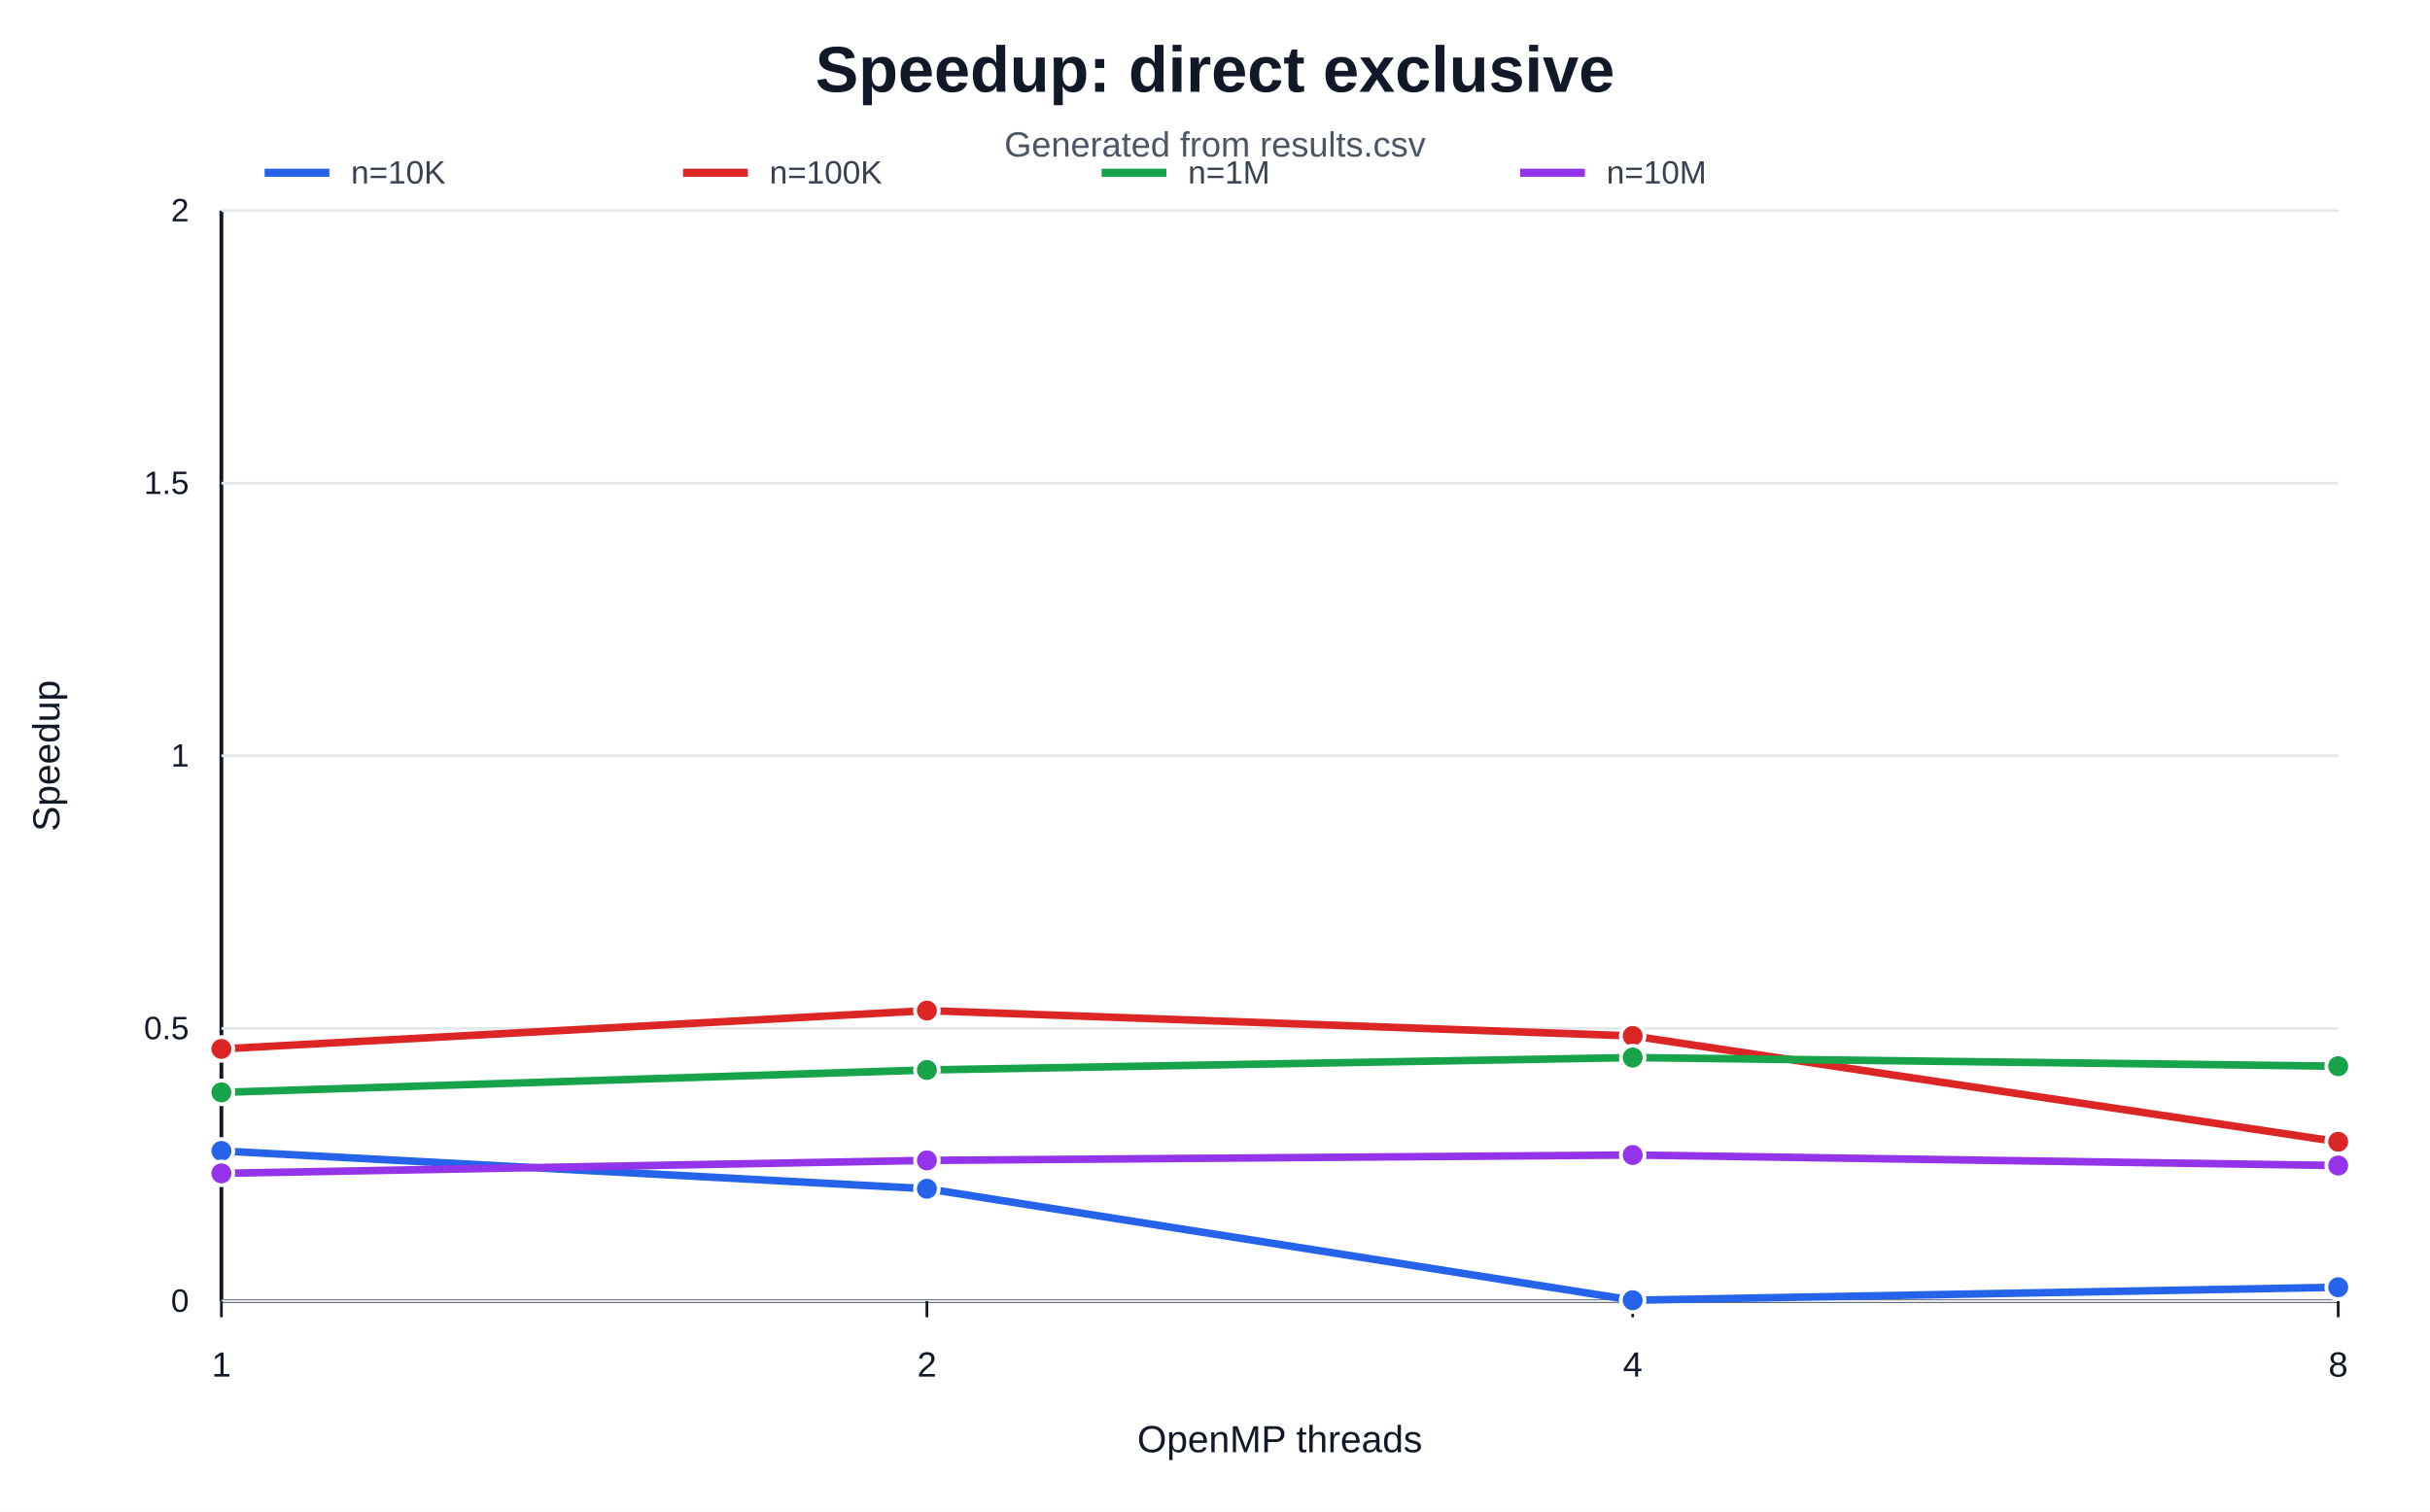
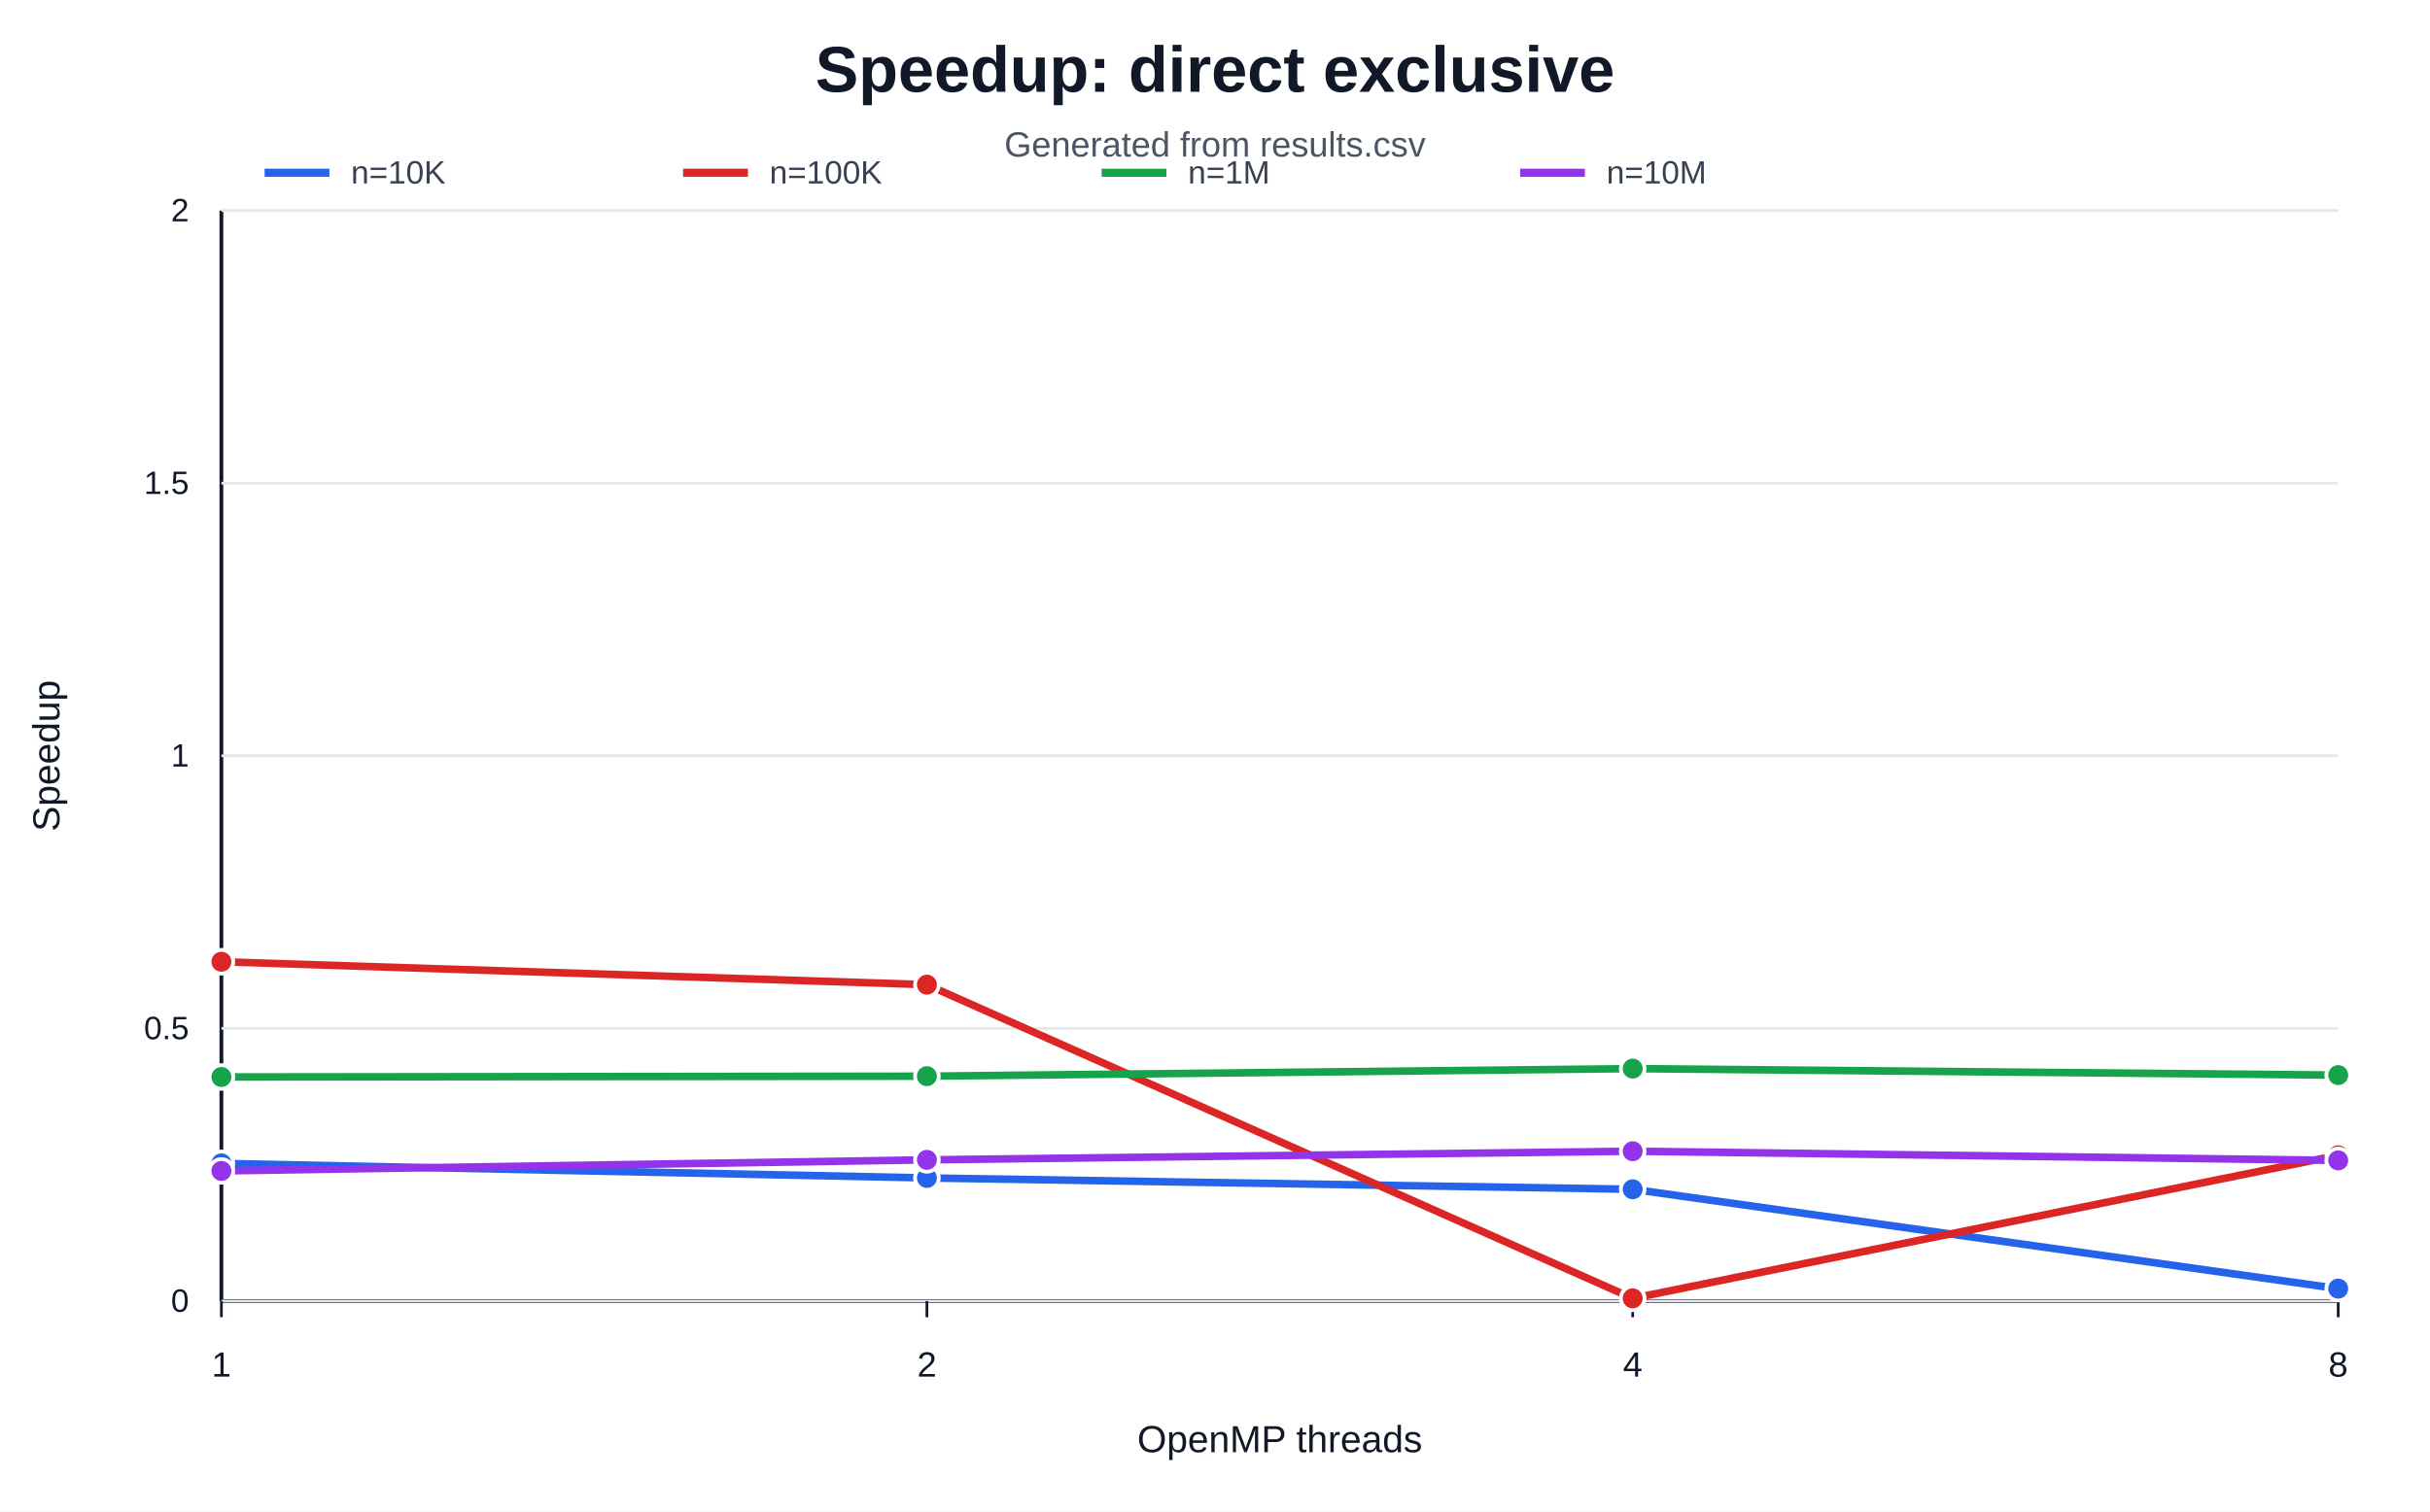
<svg xmlns="http://www.w3.org/2000/svg" width="900" height="560" viewBox="0 0 900 560">
  <rect width="100%" height="100%" fill="#ffffff" />
  <text x="450.0" y="34.0" text-anchor="middle" font-family="Arial, sans-serif" font-size="24" font-weight="700" fill="#111827">Speedup: direct exclusive</text>
  <text x="450.0" y="58.0" text-anchor="middle" font-family="Arial, sans-serif" font-size="13" font-weight="400" fill="#4b5563">Generated from results.csv</text>
  <line x1="82" y1="78" x2="82" y2="482" stroke="#111827" stroke-width="1.4" />
  <line x1="82" y1="482" x2="866" y2="482" stroke="#111827" stroke-width="1.4" />
  <line x1="82" y1="482.0" x2="866" y2="482.0" stroke="#e5e7eb" stroke-width="1" />
  <text x="70.0" y="486.0" text-anchor="end" font-family="Arial, sans-serif" font-size="12" font-weight="400" fill="#111827">0</text>
  <line x1="82" y1="381.0" x2="866" y2="381.0" stroke="#e5e7eb" stroke-width="1" />
  <text x="70.0" y="385.0" text-anchor="end" font-family="Arial, sans-serif" font-size="12" font-weight="400" fill="#111827">0.5</text>
  <line x1="82" y1="280.0" x2="866" y2="280.0" stroke="#e5e7eb" stroke-width="1" />
  <text x="70.0" y="284.0" text-anchor="end" font-family="Arial, sans-serif" font-size="12" font-weight="400" fill="#111827">1</text>
  <line x1="82" y1="179.0" x2="866" y2="179.0" stroke="#e5e7eb" stroke-width="1" />
  <text x="70.0" y="183.0" text-anchor="end" font-family="Arial, sans-serif" font-size="12" font-weight="400" fill="#111827">1.5</text>
  <line x1="82" y1="78.0" x2="866" y2="78.0" stroke="#e5e7eb" stroke-width="1" />
  <text x="70.0" y="82.0" text-anchor="end" font-family="Arial, sans-serif" font-size="12" font-weight="400" fill="#111827">2</text>
  <line x1="82.0" y1="482" x2="82.0" y2="488" stroke="#111827" stroke-width="1" />
  <text x="82.0" y="510.0" text-anchor="middle" font-family="Arial, sans-serif" font-size="13" font-weight="400" fill="#111827">1</text>
  <line x1="343.3" y1="482" x2="343.3" y2="488" stroke="#111827" stroke-width="1" />
  <text x="343.3" y="510.0" text-anchor="middle" font-family="Arial, sans-serif" font-size="13" font-weight="400" fill="#111827">2</text>
  <line x1="604.7" y1="482" x2="604.7" y2="488" stroke="#111827" stroke-width="1" />
  <text x="604.7" y="510.0" text-anchor="middle" font-family="Arial, sans-serif" font-size="13" font-weight="400" fill="#111827">4</text>
  <line x1="866.0" y1="482" x2="866.0" y2="488" stroke="#111827" stroke-width="1" />
  <text x="866.0" y="510.0" text-anchor="middle" font-family="Arial, sans-serif" font-size="13" font-weight="400" fill="#111827">8</text>
  <text x="474.0" y="538.0" text-anchor="middle" font-family="Arial, sans-serif" font-size="14" font-weight="400" fill="#111827">OpenMP threads</text>
  <text x="22" y="280.0" text-anchor="middle" font-family="Arial, sans-serif" font-size="14" fill="#111827" transform="rotate(-90 22 280.0)">Speedup</text>
-   <path d="M 82.0 426.4 L 343.3 440.4 L 604.7 481.7 L 866.0 476.9" fill="none" stroke="#2563eb" stroke-width="2.8" stroke-linejoin="round" stroke-linecap="round" />
-   <circle cx="82.0" cy="426.4" r="4.4" fill="#2563eb" stroke="#ffffff" stroke-width="1.4" />
-   <circle cx="343.3" cy="440.4" r="4.4" fill="#2563eb" stroke="#ffffff" stroke-width="1.4" />
-   <circle cx="604.7" cy="481.7" r="4.4" fill="#2563eb" stroke="#ffffff" stroke-width="1.4" />
-   <circle cx="866.0" cy="476.9" r="4.4" fill="#2563eb" stroke="#ffffff" stroke-width="1.4" />
+   <path d="M 82.0 431.0 L 343.3 436.4 L 604.7 440.6 L 866.0 477.4" fill="none" stroke="#2563eb" stroke-width="2.8" stroke-linejoin="round" stroke-linecap="round" />
+   <circle cx="82.0" cy="431.0" r="4.4" fill="#2563eb" stroke="#ffffff" stroke-width="1.4" />
+   <circle cx="343.3" cy="436.4" r="4.4" fill="#2563eb" stroke="#ffffff" stroke-width="1.4" />
+   <circle cx="604.7" cy="440.6" r="4.4" fill="#2563eb" stroke="#ffffff" stroke-width="1.4" />
+   <circle cx="866.0" cy="477.4" r="4.4" fill="#2563eb" stroke="#ffffff" stroke-width="1.4" />
  <line x1="98" y1="64" x2="122" y2="64" stroke="#2563eb" stroke-width="3" />
  <text x="130.0" y="68.0" text-anchor="start" font-family="Arial, sans-serif" font-size="12" font-weight="400" fill="#374151">n=10K</text>
-   <path d="M 82.0 388.6 L 343.3 374.4 L 604.7 383.8 L 866.0 423.0" fill="none" stroke="#dc2626" stroke-width="2.8" stroke-linejoin="round" stroke-linecap="round" />
-   <circle cx="82.0" cy="388.6" r="4.4" fill="#dc2626" stroke="#ffffff" stroke-width="1.4" />
-   <circle cx="343.3" cy="374.4" r="4.4" fill="#dc2626" stroke="#ffffff" stroke-width="1.4" />
-   <circle cx="604.7" cy="383.8" r="4.4" fill="#dc2626" stroke="#ffffff" stroke-width="1.4" />
-   <circle cx="866.0" cy="423.0" r="4.4" fill="#dc2626" stroke="#ffffff" stroke-width="1.4" />
+   <path d="M 82.0 356.3 L 343.3 364.8 L 604.7 481.0 L 866.0 428.0" fill="none" stroke="#dc2626" stroke-width="2.8" stroke-linejoin="round" stroke-linecap="round" />
+   <circle cx="82.0" cy="356.3" r="4.4" fill="#dc2626" stroke="#ffffff" stroke-width="1.4" />
+   <circle cx="343.3" cy="364.8" r="4.4" fill="#dc2626" stroke="#ffffff" stroke-width="1.4" />
+   <circle cx="604.7" cy="481.0" r="4.4" fill="#dc2626" stroke="#ffffff" stroke-width="1.4" />
+   <circle cx="866.0" cy="428.0" r="4.4" fill="#dc2626" stroke="#ffffff" stroke-width="1.4" />
  <line x1="253" y1="64" x2="277" y2="64" stroke="#dc2626" stroke-width="3" />
  <text x="285.0" y="68.0" text-anchor="start" font-family="Arial, sans-serif" font-size="12" font-weight="400" fill="#374151">n=100K</text>
-   <path d="M 82.0 404.7 L 343.3 396.4 L 604.7 391.8 L 866.0 395.0" fill="none" stroke="#16a34a" stroke-width="2.8" stroke-linejoin="round" stroke-linecap="round" />
-   <circle cx="82.0" cy="404.7" r="4.4" fill="#16a34a" stroke="#ffffff" stroke-width="1.4" />
-   <circle cx="343.3" cy="396.4" r="4.4" fill="#16a34a" stroke="#ffffff" stroke-width="1.4" />
-   <circle cx="604.7" cy="391.8" r="4.4" fill="#16a34a" stroke="#ffffff" stroke-width="1.4" />
-   <circle cx="866.0" cy="395.0" r="4.4" fill="#16a34a" stroke="#ffffff" stroke-width="1.4" />
+   <path d="M 82.0 399.0 L 343.3 398.7 L 604.7 395.9 L 866.0 398.3" fill="none" stroke="#16a34a" stroke-width="2.8" stroke-linejoin="round" stroke-linecap="round" />
+   <circle cx="82.0" cy="399.0" r="4.4" fill="#16a34a" stroke="#ffffff" stroke-width="1.4" />
+   <circle cx="343.3" cy="398.7" r="4.4" fill="#16a34a" stroke="#ffffff" stroke-width="1.4" />
+   <circle cx="604.7" cy="395.9" r="4.4" fill="#16a34a" stroke="#ffffff" stroke-width="1.4" />
+   <circle cx="866.0" cy="398.3" r="4.4" fill="#16a34a" stroke="#ffffff" stroke-width="1.4" />
  <line x1="408" y1="64" x2="432" y2="64" stroke="#16a34a" stroke-width="3" />
  <text x="440.0" y="68.0" text-anchor="start" font-family="Arial, sans-serif" font-size="12" font-weight="400" fill="#374151">n=1M</text>
-   <path d="M 82.0 434.7 L 343.3 429.9 L 604.7 427.9 L 866.0 431.8" fill="none" stroke="#9333ea" stroke-width="2.8" stroke-linejoin="round" stroke-linecap="round" />
-   <circle cx="82.0" cy="434.7" r="4.4" fill="#9333ea" stroke="#ffffff" stroke-width="1.4" />
-   <circle cx="343.3" cy="429.9" r="4.4" fill="#9333ea" stroke="#ffffff" stroke-width="1.4" />
-   <circle cx="604.7" cy="427.9" r="4.4" fill="#9333ea" stroke="#ffffff" stroke-width="1.4" />
-   <circle cx="866.0" cy="431.8" r="4.4" fill="#9333ea" stroke="#ffffff" stroke-width="1.4" />
+   <path d="M 82.0 433.8 L 343.3 429.7 L 604.7 426.5 L 866.0 429.9" fill="none" stroke="#9333ea" stroke-width="2.8" stroke-linejoin="round" stroke-linecap="round" />
+   <circle cx="82.0" cy="433.8" r="4.4" fill="#9333ea" stroke="#ffffff" stroke-width="1.4" />
+   <circle cx="343.3" cy="429.7" r="4.4" fill="#9333ea" stroke="#ffffff" stroke-width="1.4" />
+   <circle cx="604.7" cy="426.5" r="4.4" fill="#9333ea" stroke="#ffffff" stroke-width="1.4" />
+   <circle cx="866.0" cy="429.9" r="4.4" fill="#9333ea" stroke="#ffffff" stroke-width="1.4" />
  <line x1="563" y1="64" x2="587" y2="64" stroke="#9333ea" stroke-width="3" />
  <text x="595.0" y="68.0" text-anchor="start" font-family="Arial, sans-serif" font-size="12" font-weight="400" fill="#374151">n=10M</text>
</svg>
